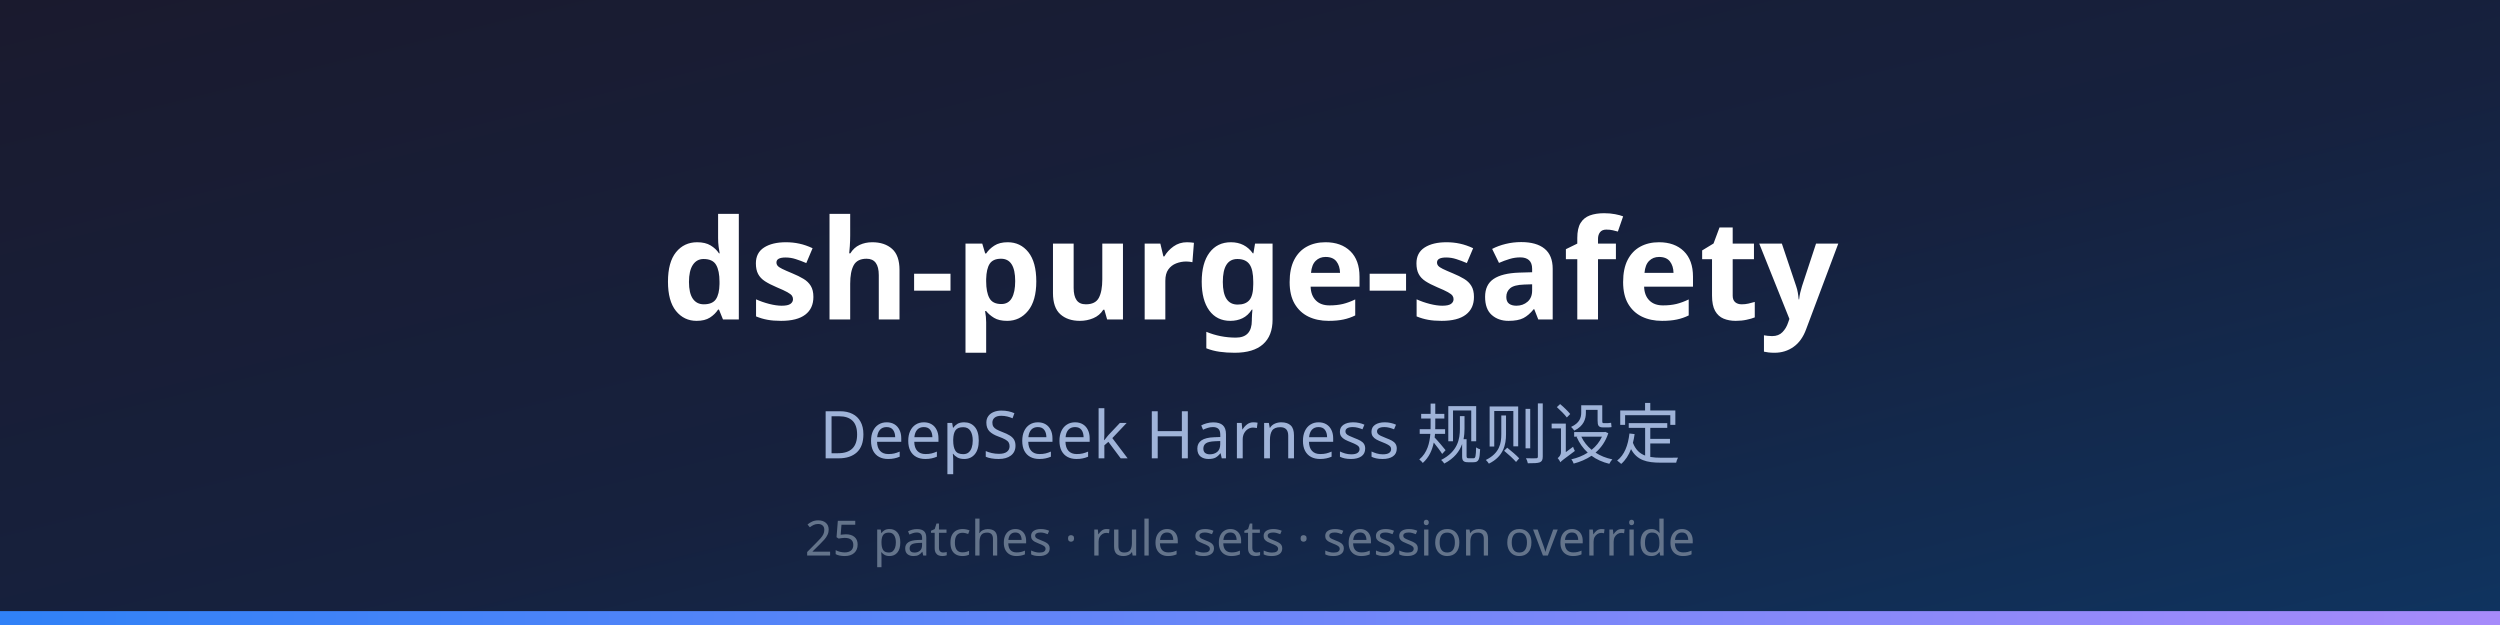
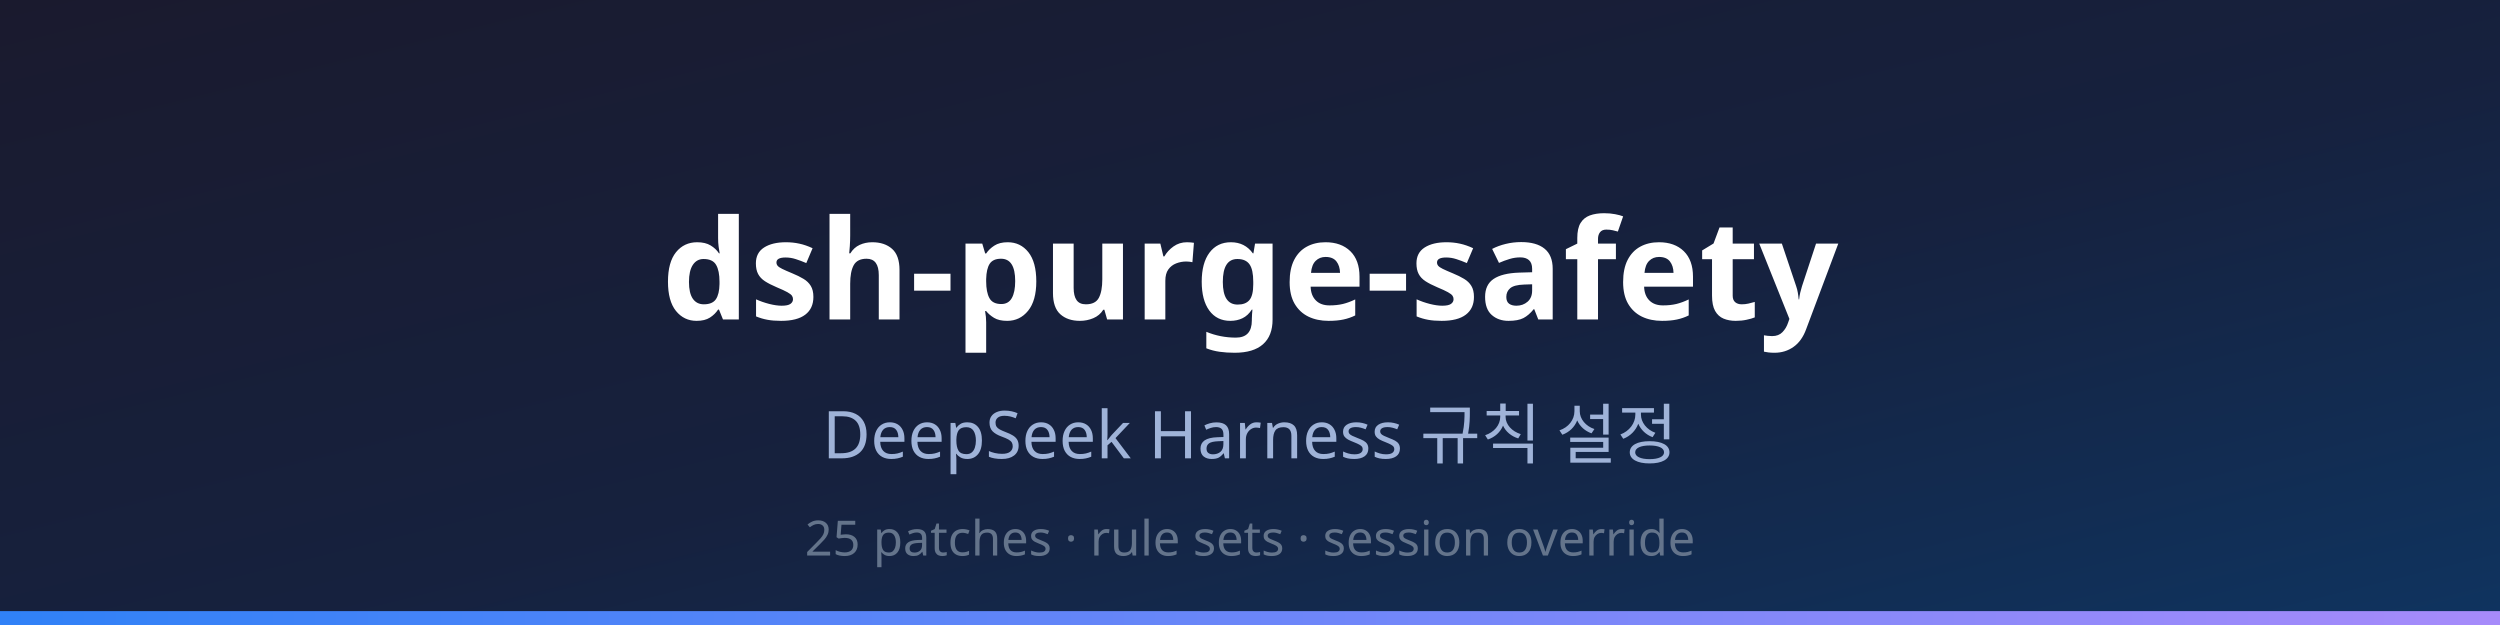
<svg xmlns="http://www.w3.org/2000/svg" width="720" height="180" viewBox="0 0 720 180">
  <defs>
    <linearGradient id="bg" x1="0" y1="0" x2="1" y2="1">
      <stop offset="0%" stop-color="#1a1a2e" />
      <stop offset="55%" stop-color="#16213e" />
      <stop offset="100%" stop-color="#0f3460" />
    </linearGradient>
    <linearGradient id="accent" x1="0" y1="0" x2="1" y2="0">
      <stop offset="0%" stop-color="#2f81f7" />
      <stop offset="100%" stop-color="#a78bfa" />
    </linearGradient>
  </defs>
  <rect width="720" height="180" fill="url(#bg)" />
  <rect x="0" y="176" width="720" height="4" fill="url(#accent)" />
  <text x="360" y="92" font-family="'Segoe UI', system-ui, sans-serif" font-size="40" font-weight="700" fill="#ffffff" text-anchor="middle">dsh-purge-safety</text>
-   <text x="360" y="132" font-family="'Segoe UI', system-ui, sans-serif" font-size="19" fill="#9fb3d8" text-anchor="middle">DeepSeek Harness 规则设定</text>
+   <text x="360" y="132" font-family="'Segoe UI', system-ui, sans-serif" font-size="19" fill="#9fb3d8" text-anchor="middle">DeepSeek Harness 규칙 설정</text>
  <text x="360" y="160" font-family="'Segoe UI', system-ui, sans-serif" font-size="14" fill="#64748b" text-anchor="middle">25 patches · rule sets · session override</text>
</svg>
